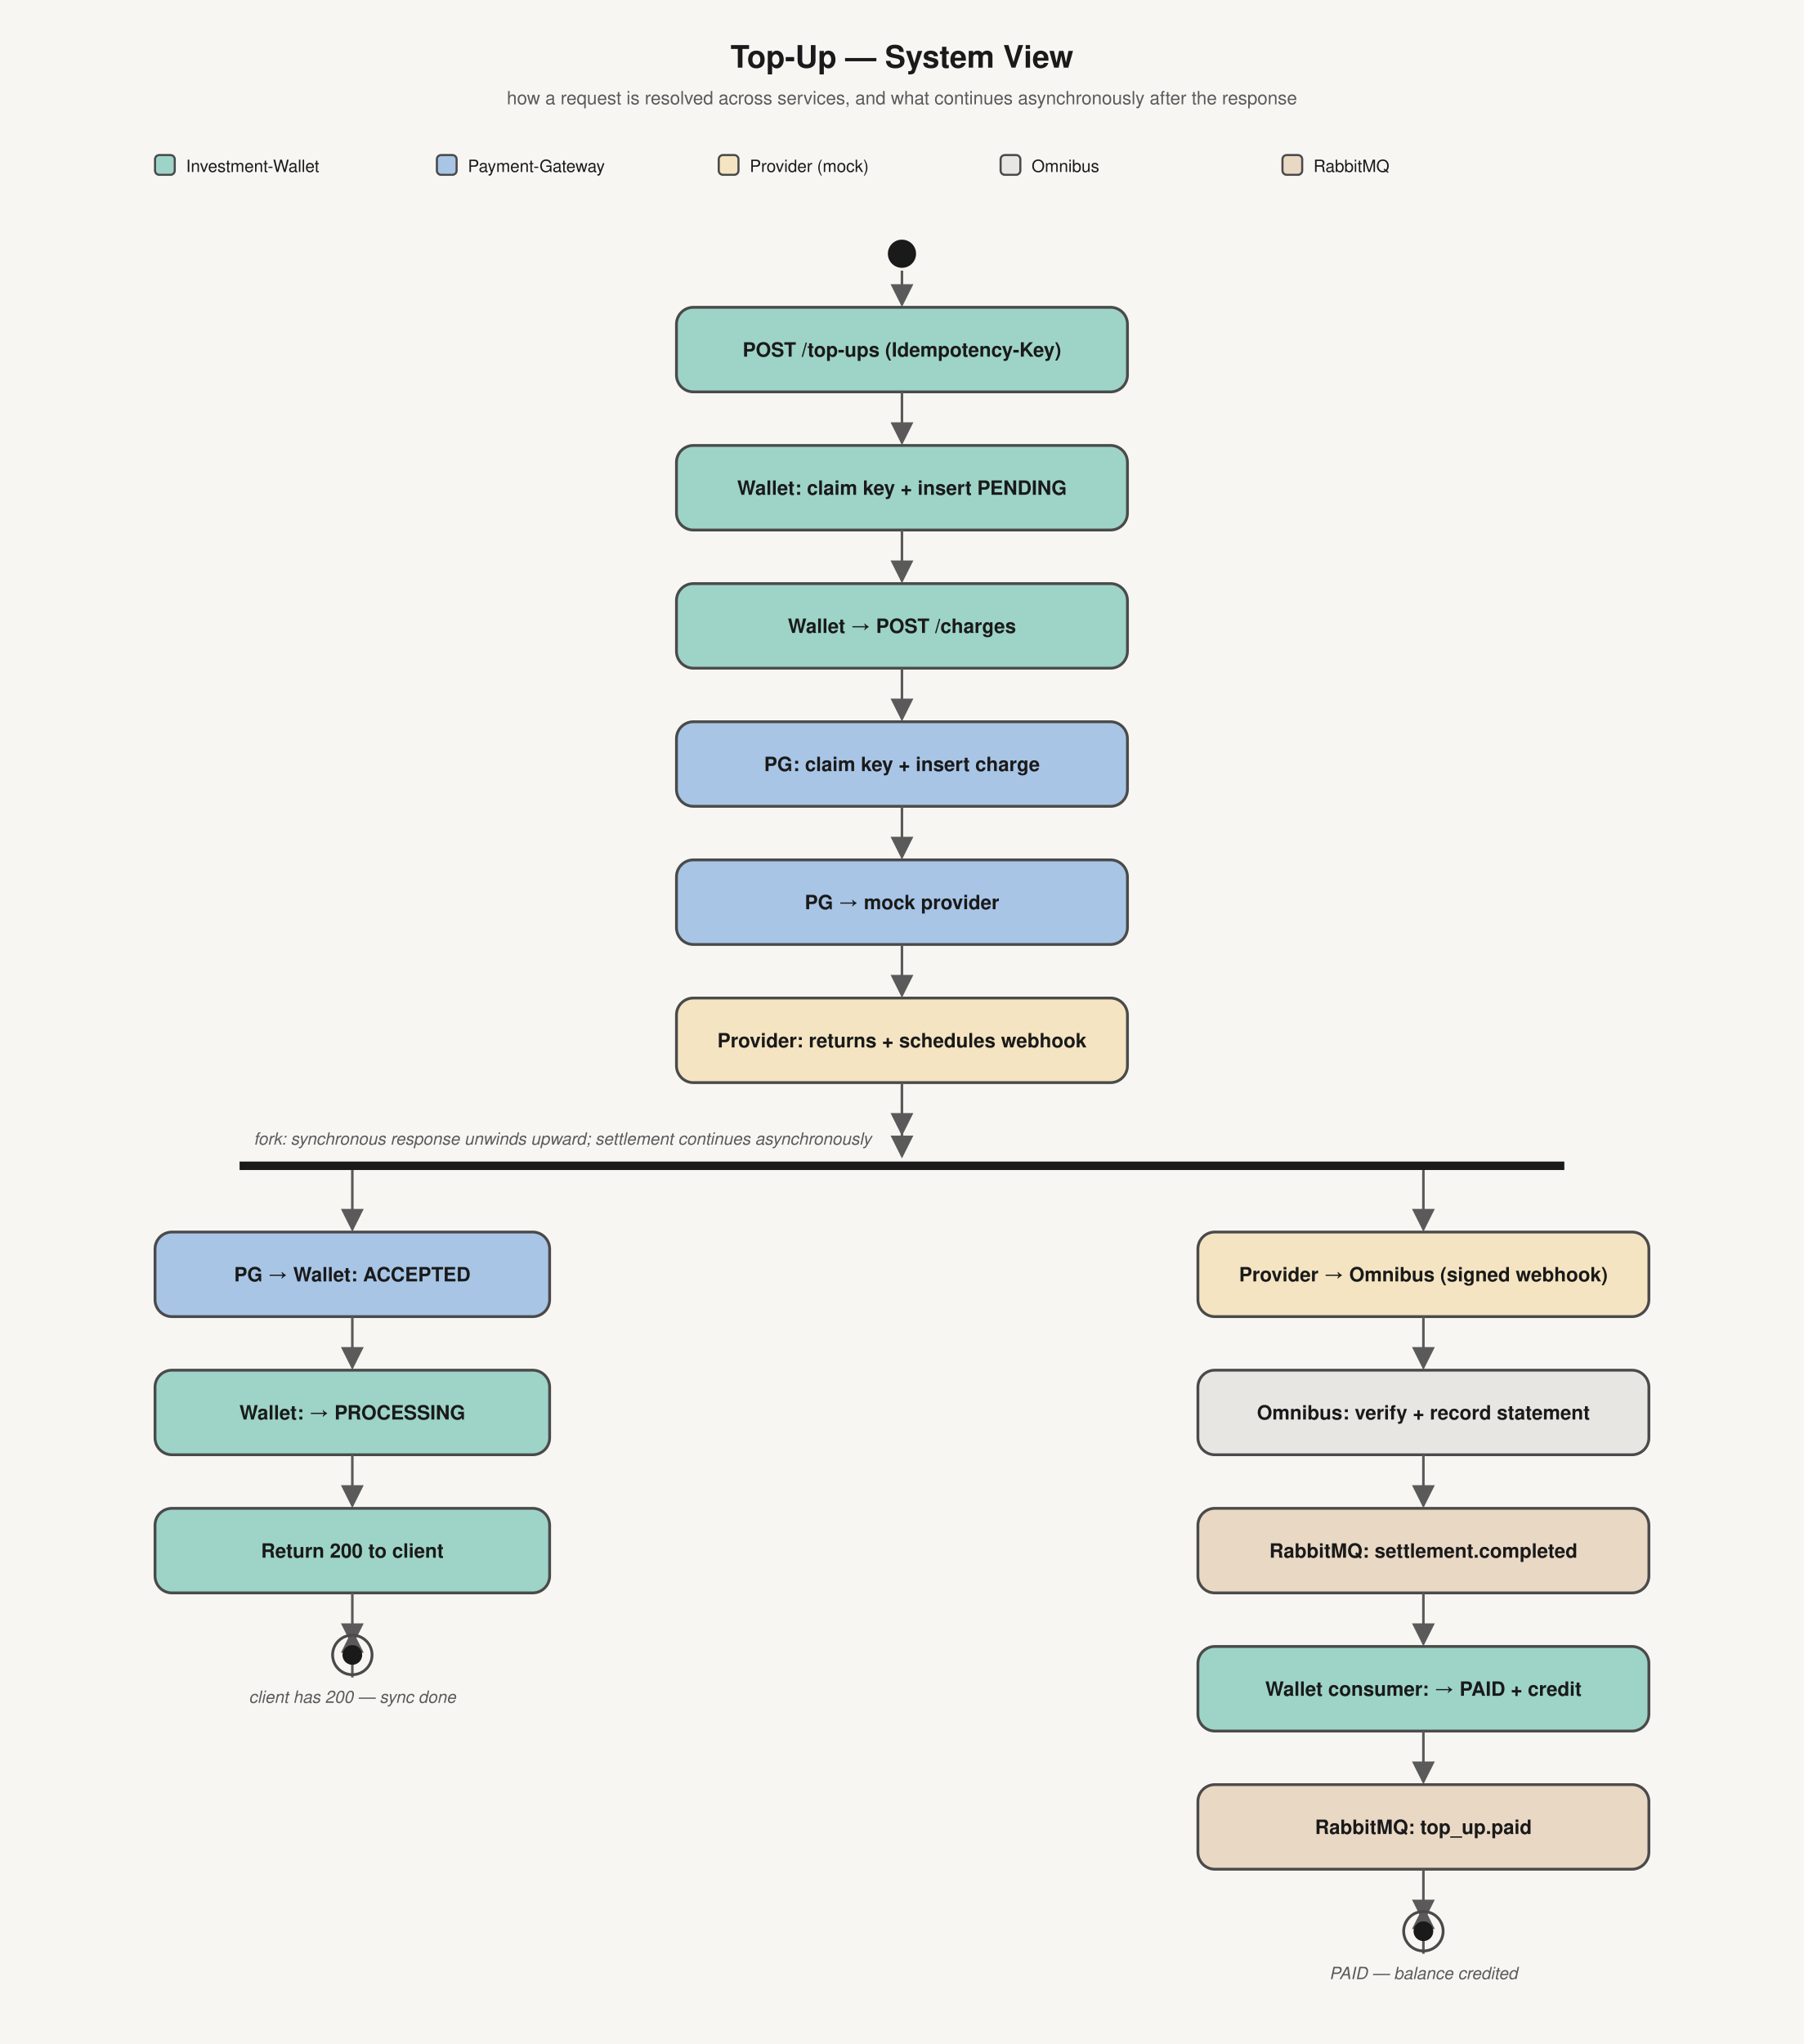
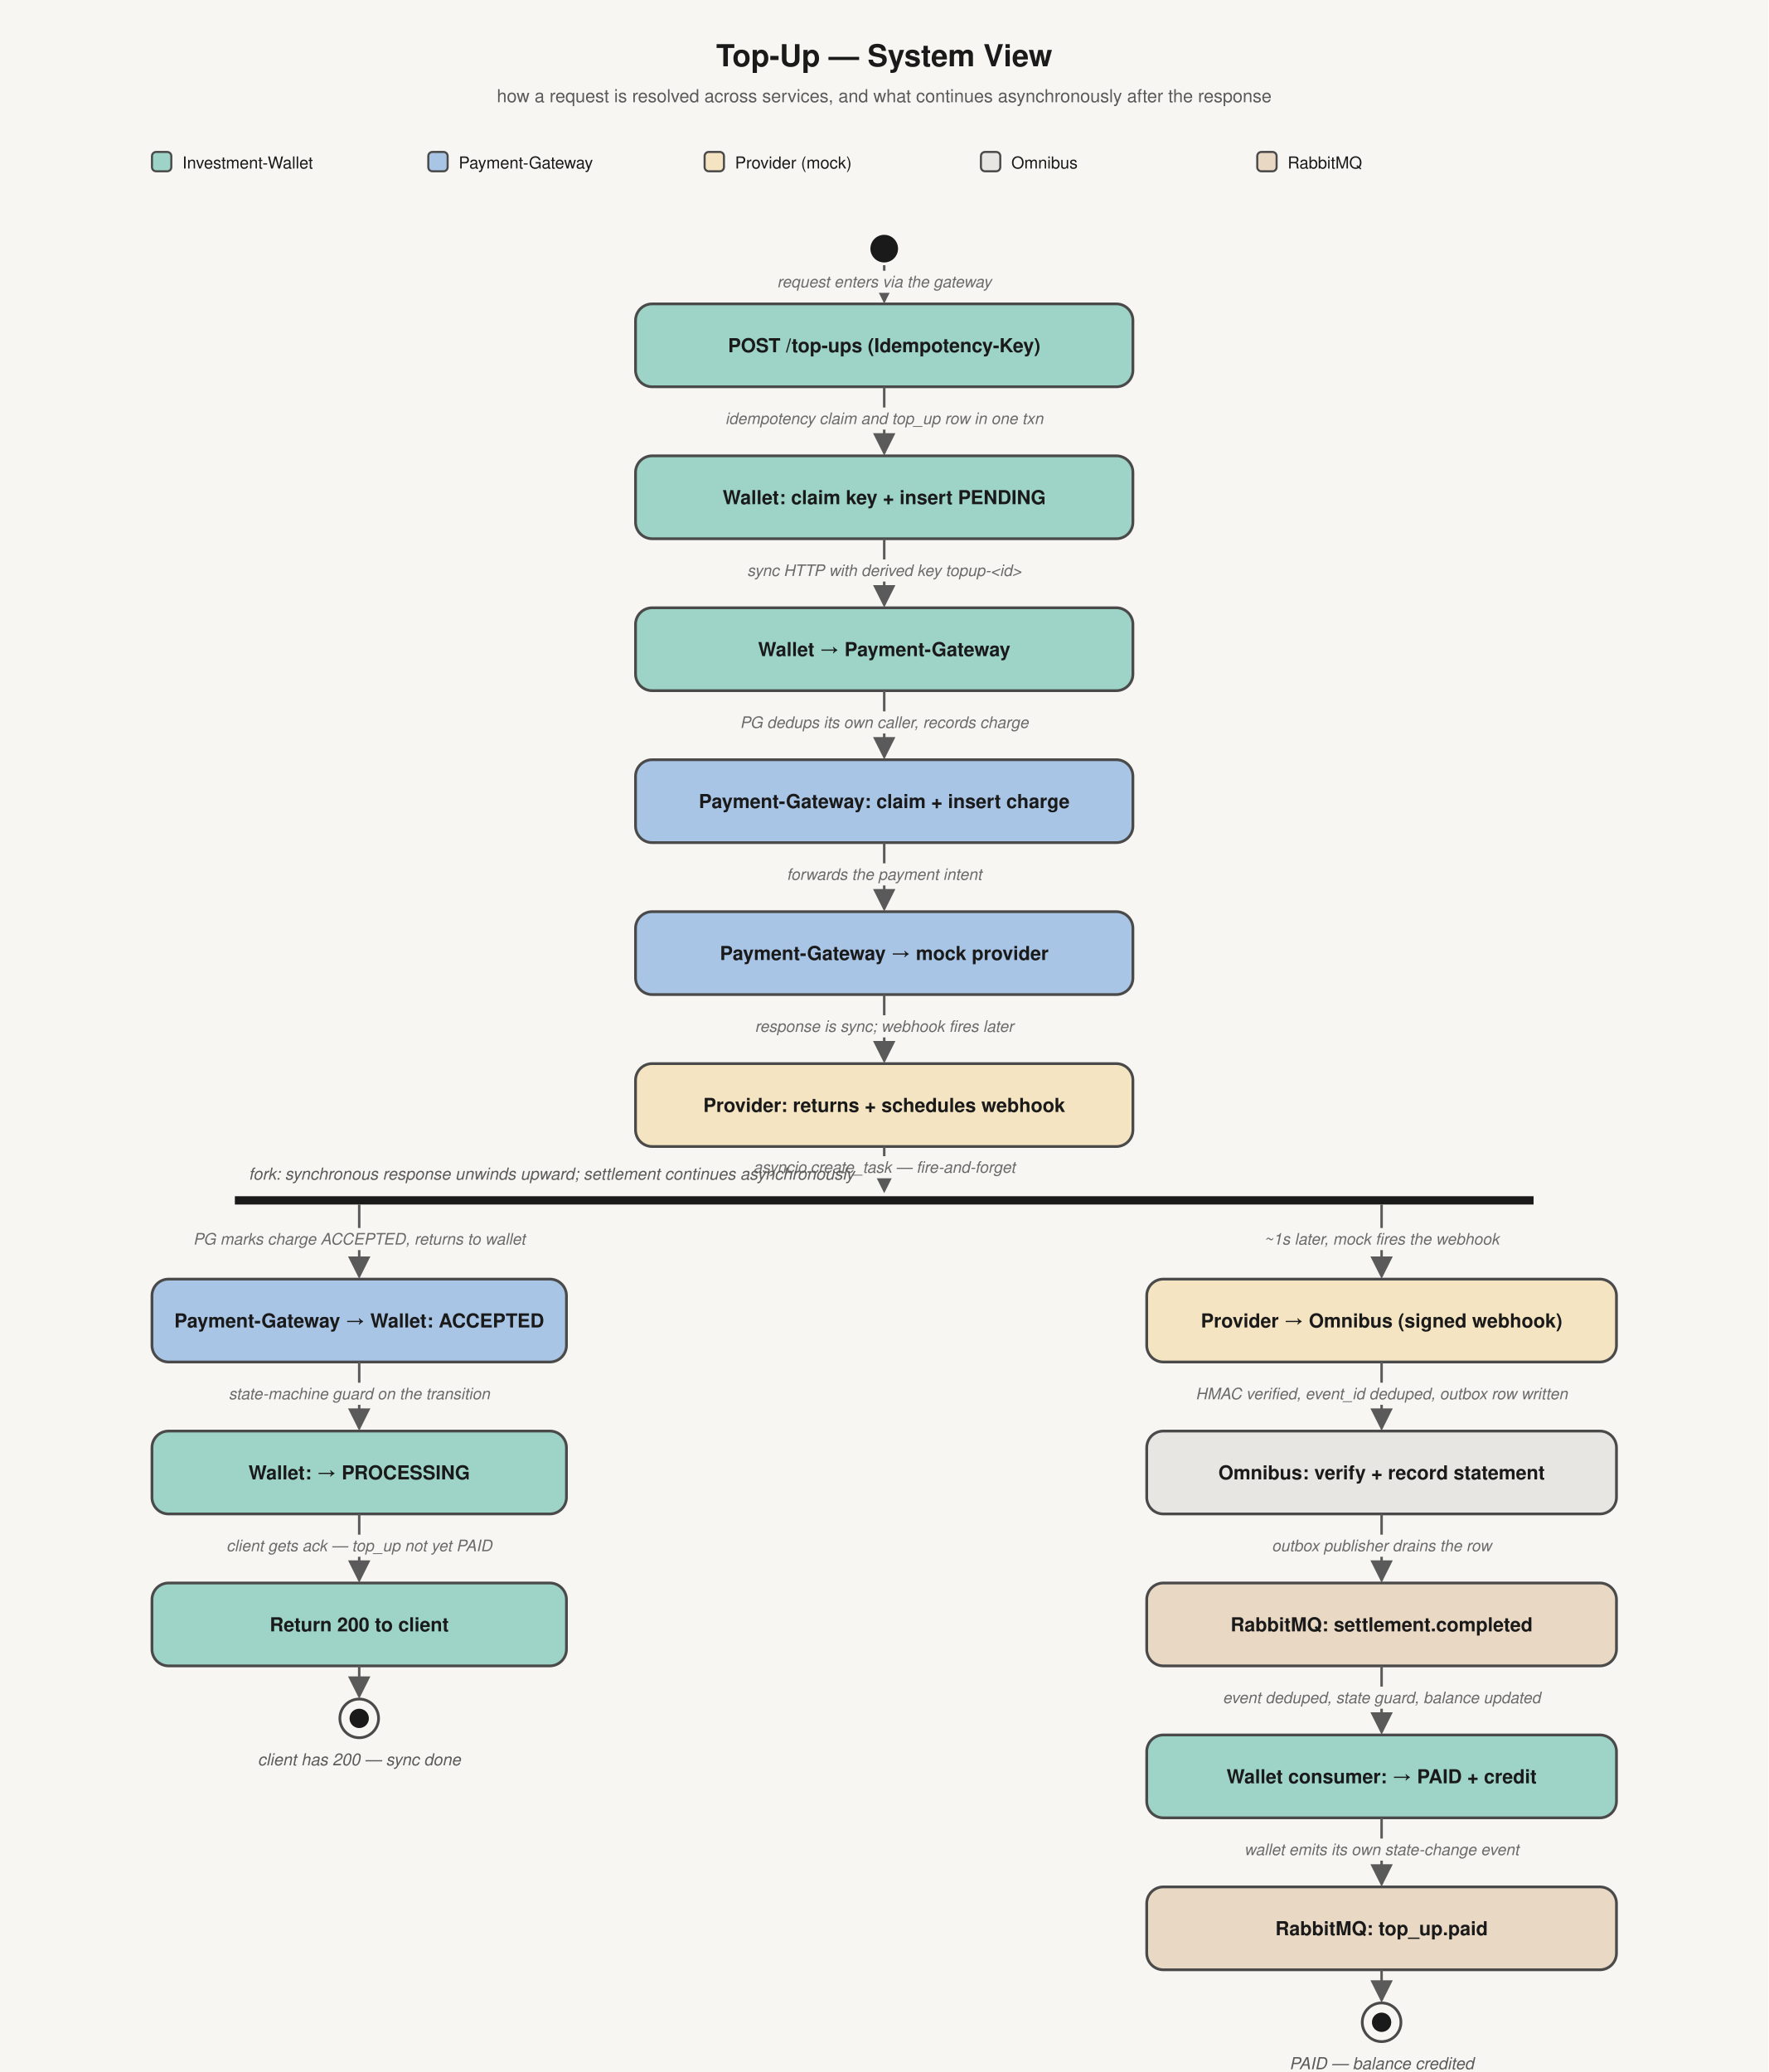
- <svg xmlns="http://www.w3.org/2000/svg" viewBox="0 0 1280 1450">
+ <svg xmlns="http://www.w3.org/2000/svg" viewBox="0 0 1280 1500">
  <defs>
    <marker id="arr" markerWidth="9" markerHeight="9" refX="8" refY="4.5" orient="auto">
      <polygon points="0 0, 9 4.5, 0 9" fill="#5a5a5a" />
    </marker>
  </defs>
-   <rect x="0" y="0" width="1280" height="1450" fill="#f8f6f3" />
+   <rect x="0" y="0" width="1280" height="1500" fill="#f8f6f3" />
  <text x="640.0" y="48" text-anchor="middle" font-family="-apple-system, Helvetica, Arial, sans-serif" font-size="22" font-weight="700" fill="#1a1a1a">Top-Up — System View</text>
  <text x="640.0" y="74" text-anchor="middle" font-family="-apple-system, Helvetica, Arial, sans-serif" font-size="13" fill="#5a5a5a">how a request is resolved across services, and what continues asynchronously after the response</text>
  <rect x="110" y="110" width="14" height="14" rx="3" ry="3" fill="#9dd4c7" stroke="#4a4a4a" stroke-width="1.5" />
  <text x="132" y="122" font-family="-apple-system, Helvetica, Arial, sans-serif" font-size="12" fill="#1a1a1a">Investment-Wallet</text>
  <rect x="310" y="110" width="14" height="14" rx="3" ry="3" fill="#a8c5e6" stroke="#4a4a4a" stroke-width="1.5" />
  <text x="332" y="122" font-family="-apple-system, Helvetica, Arial, sans-serif" font-size="12" fill="#1a1a1a">Payment-Gateway</text>
  <rect x="510" y="110" width="14" height="14" rx="3" ry="3" fill="#f4e4c1" stroke="#4a4a4a" stroke-width="1.5" />
  <text x="532" y="122" font-family="-apple-system, Helvetica, Arial, sans-serif" font-size="12" fill="#1a1a1a">Provider (mock)</text>
  <rect x="710" y="110" width="14" height="14" rx="3" ry="3" fill="#e8e6e3" stroke="#4a4a4a" stroke-width="1.5" />
  <text x="732" y="122" font-family="-apple-system, Helvetica, Arial, sans-serif" font-size="12" fill="#1a1a1a">Omnibus</text>
  <rect x="910" y="110" width="14" height="14" rx="3" ry="3" fill="#e9d8c4" stroke="#4a4a4a" stroke-width="1.5" />
  <text x="932" y="122" font-family="-apple-system, Helvetica, Arial, sans-serif" font-size="12" fill="#1a1a1a">RabbitMQ</text>
  <circle cx="640.0" cy="180" r="10" fill="#1a1a1a" />
-   <line x1="640.0" y1="192" x2="640.0" y2="216" stroke="#5a5a5a" stroke-width="1.8" marker-end="url(#arr)" />
-   <rect x="480.0" y="218" width="320" height="60" rx="12" ry="12" fill="#9dd4c7" stroke="#4a4a4a" stroke-width="2" />
-   <text x="640.0" y="253.0" text-anchor="middle" font-family="-apple-system, Helvetica, Arial, sans-serif" font-size="14" font-weight="600" fill="#1a1a1a">POST /top-ups (Idempotency-Key)</text>
-   <line x1="640.0" y1="278" x2="640.0" y2="314" stroke="#5a5a5a" stroke-width="1.8" marker-end="url(#arr)" />
-   <rect x="480.0" y="316" width="320" height="60" rx="12" ry="12" fill="#9dd4c7" stroke="#4a4a4a" stroke-width="2" />
-   <text x="640.0" y="351.0" text-anchor="middle" font-family="-apple-system, Helvetica, Arial, sans-serif" font-size="14" font-weight="600" fill="#1a1a1a">Wallet: claim key + insert PENDING</text>
-   <line x1="640.0" y1="376" x2="640.0" y2="412" stroke="#5a5a5a" stroke-width="1.8" marker-end="url(#arr)" />
-   <rect x="480.0" y="414" width="320" height="60" rx="12" ry="12" fill="#9dd4c7" stroke="#4a4a4a" stroke-width="2" />
-   <text x="640.0" y="449.0" text-anchor="middle" font-family="-apple-system, Helvetica, Arial, sans-serif" font-size="14" font-weight="600" fill="#1a1a1a">Wallet → POST /charges</text>
-   <line x1="640.0" y1="474" x2="640.0" y2="510" stroke="#5a5a5a" stroke-width="1.8" marker-end="url(#arr)" />
-   <rect x="480.0" y="512" width="320" height="60" rx="12" ry="12" fill="#a8c5e6" stroke="#4a4a4a" stroke-width="2" />
-   <text x="640.0" y="547.0" text-anchor="middle" font-family="-apple-system, Helvetica, Arial, sans-serif" font-size="14" font-weight="600" fill="#1a1a1a">PG: claim key + insert charge</text>
-   <line x1="640.0" y1="572" x2="640.0" y2="608" stroke="#5a5a5a" stroke-width="1.8" marker-end="url(#arr)" />
-   <rect x="480.0" y="610" width="320" height="60" rx="12" ry="12" fill="#a8c5e6" stroke="#4a4a4a" stroke-width="2" />
-   <text x="640.0" y="645.0" text-anchor="middle" font-family="-apple-system, Helvetica, Arial, sans-serif" font-size="14" font-weight="600" fill="#1a1a1a">PG → mock provider</text>
-   <line x1="640.0" y1="670" x2="640.0" y2="706" stroke="#5a5a5a" stroke-width="1.8" marker-end="url(#arr)" />
-   <rect x="480.0" y="708" width="320" height="60" rx="12" ry="12" fill="#f4e4c1" stroke="#4a4a4a" stroke-width="2" />
-   <text x="640.0" y="743.0" text-anchor="middle" font-family="-apple-system, Helvetica, Arial, sans-serif" font-size="14" font-weight="600" fill="#1a1a1a">Provider: returns + schedules webhook</text>
-   <line x1="640.0" y1="768" x2="640.0" y2="804" stroke="#5a5a5a" stroke-width="1.8" marker-end="url(#arr)" />
-   <line x1="640.0" y1="770" x2="640.0" y2="820" stroke="#5a5a5a" stroke-width="1.8" marker-end="url(#arr)" />
-   <rect x="170" y="824" width="940" height="6" fill="#1a1a1a" />
-   <text x="180" y="812" font-family="-apple-system, Helvetica, Arial, sans-serif" font-size="12" font-style="italic" fill="#5a5a5a">fork: synchronous response unwinds upward;  settlement continues asynchronously</text>
-   <line x1="250.0" y1="830" x2="250.0" y2="872" stroke="#5a5a5a" stroke-width="1.8" marker-end="url(#arr)" />
-   <rect x="110" y="874" width="280" height="60" rx="12" ry="12" fill="#a8c5e6" stroke="#4a4a4a" stroke-width="2" />
-   <text x="250.0" y="909.0" text-anchor="middle" font-family="-apple-system, Helvetica, Arial, sans-serif" font-size="14" font-weight="600" fill="#1a1a1a">PG → Wallet: ACCEPTED</text>
-   <line x1="250.0" y1="934" x2="250.0" y2="970" stroke="#5a5a5a" stroke-width="1.8" marker-end="url(#arr)" />
-   <rect x="110" y="972" width="280" height="60" rx="12" ry="12" fill="#9dd4c7" stroke="#4a4a4a" stroke-width="2" />
-   <text x="250.0" y="1007.0" text-anchor="middle" font-family="-apple-system, Helvetica, Arial, sans-serif" font-size="14" font-weight="600" fill="#1a1a1a">Wallet: → PROCESSING</text>
-   <line x1="250.0" y1="1032" x2="250.0" y2="1068" stroke="#5a5a5a" stroke-width="1.8" marker-end="url(#arr)" />
-   <rect x="110" y="1070" width="280" height="60" rx="12" ry="12" fill="#9dd4c7" stroke="#4a4a4a" stroke-width="2" />
-   <text x="250.0" y="1105.0" text-anchor="middle" font-family="-apple-system, Helvetica, Arial, sans-serif" font-size="14" font-weight="600" fill="#1a1a1a">Return 200 to client</text>
-   <line x1="250.0" y1="1130" x2="250.0" y2="1166" stroke="#5a5a5a" stroke-width="1.8" marker-end="url(#arr)" />
-   <line x1="250.0" y1="1190" x2="250.0" y2="1158" stroke="#5a5a5a" stroke-width="1.8" marker-end="url(#arr)" />
-   <circle cx="250.0" cy="1174" r="14" fill="none" stroke="#4a4a4a" stroke-width="2" />
-   <circle cx="250.0" cy="1174" r="7" fill="#1a1a1a" />
-   <text x="250.0" y="1208" text-anchor="middle" font-family="-apple-system, Helvetica, Arial, sans-serif" font-size="12" font-style="italic" fill="#5a5a5a">client has 200 — sync done</text>
-   <line x1="1010.0" y1="830" x2="1010.0" y2="872" stroke="#5a5a5a" stroke-width="1.8" marker-end="url(#arr)" />
-   <rect x="850" y="874" width="320" height="60" rx="12" ry="12" fill="#f4e4c1" stroke="#4a4a4a" stroke-width="2" />
-   <text x="1010.0" y="909.0" text-anchor="middle" font-family="-apple-system, Helvetica, Arial, sans-serif" font-size="14" font-weight="600" fill="#1a1a1a">Provider → Omnibus (signed webhook)</text>
-   <line x1="1010.0" y1="934" x2="1010.0" y2="970" stroke="#5a5a5a" stroke-width="1.8" marker-end="url(#arr)" />
-   <rect x="850" y="972" width="320" height="60" rx="12" ry="12" fill="#e8e6e3" stroke="#4a4a4a" stroke-width="2" />
-   <text x="1010.0" y="1007.0" text-anchor="middle" font-family="-apple-system, Helvetica, Arial, sans-serif" font-size="14" font-weight="600" fill="#1a1a1a">Omnibus: verify + record statement</text>
-   <line x1="1010.0" y1="1032" x2="1010.0" y2="1068" stroke="#5a5a5a" stroke-width="1.8" marker-end="url(#arr)" />
-   <rect x="850" y="1070" width="320" height="60" rx="12" ry="12" fill="#e9d8c4" stroke="#4a4a4a" stroke-width="2" />
-   <text x="1010.0" y="1105.0" text-anchor="middle" font-family="-apple-system, Helvetica, Arial, sans-serif" font-size="14" font-weight="600" fill="#1a1a1a">RabbitMQ: settlement.completed</text>
-   <line x1="1010.0" y1="1130" x2="1010.0" y2="1166" stroke="#5a5a5a" stroke-width="1.8" marker-end="url(#arr)" />
-   <rect x="850" y="1168" width="320" height="60" rx="12" ry="12" fill="#9dd4c7" stroke="#4a4a4a" stroke-width="2" />
-   <text x="1010.0" y="1203.0" text-anchor="middle" font-family="-apple-system, Helvetica, Arial, sans-serif" font-size="14" font-weight="600" fill="#1a1a1a">Wallet consumer: → PAID + credit</text>
-   <line x1="1010.0" y1="1228" x2="1010.0" y2="1264" stroke="#5a5a5a" stroke-width="1.8" marker-end="url(#arr)" />
-   <rect x="850" y="1266" width="320" height="60" rx="12" ry="12" fill="#e9d8c4" stroke="#4a4a4a" stroke-width="2" />
-   <text x="1010.0" y="1301.0" text-anchor="middle" font-family="-apple-system, Helvetica, Arial, sans-serif" font-size="14" font-weight="600" fill="#1a1a1a">RabbitMQ: top_up.paid</text>
-   <line x1="1010.0" y1="1326" x2="1010.0" y2="1362" stroke="#5a5a5a" stroke-width="1.8" marker-end="url(#arr)" />
-   <line x1="1010.0" y1="1386" x2="1010.0" y2="1354" stroke="#5a5a5a" stroke-width="1.8" marker-end="url(#arr)" />
-   <circle cx="1010.0" cy="1370" r="14" fill="none" stroke="#4a4a4a" stroke-width="2" />
-   <circle cx="1010.0" cy="1370" r="7" fill="#1a1a1a" />
-   <text x="1010.0" y="1404" text-anchor="middle" font-family="-apple-system, Helvetica, Arial, sans-serif" font-size="12" font-style="italic" fill="#5a5a5a">PAID — balance credited</text>
+   <line x1="640.0" y1="192" x2="640.0" y2="218" stroke="#5a5a5a" stroke-width="1.8" marker-end="url(#arr)" />
+   <rect x="536.0" y="196.0" width="208.0" height="16" fill="#f8f6f3" />
+   <text x="640.0" y="208.0" text-anchor="middle" font-family="-apple-system, Helvetica, Arial, sans-serif" font-size="11.5" font-style="italic" fill="#6a6a6a">request enters via the gateway</text>
+   <rect x="460.0" y="220" width="360" height="60" rx="12" ry="12" fill="#9dd4c7" stroke="#4a4a4a" stroke-width="2" />
+   <text x="640.0" y="255.0" text-anchor="middle" font-family="-apple-system, Helvetica, Arial, sans-serif" font-size="14" font-weight="600" fill="#1a1a1a">POST /top-ups (Idempotency-Key)</text>
+   <line x1="640.0" y1="280" x2="640.0" y2="328" stroke="#5a5a5a" stroke-width="1.8" marker-end="url(#arr)" />
+   <rect x="494.4" y="295.0" width="291.2" height="16" fill="#f8f6f3" />
+   <text x="640.0" y="307.0" text-anchor="middle" font-family="-apple-system, Helvetica, Arial, sans-serif" font-size="11.5" font-style="italic" fill="#6a6a6a">idempotency claim and top_up row in one txn</text>
+   <rect x="460.0" y="330" width="360" height="60" rx="12" ry="12" fill="#9dd4c7" stroke="#4a4a4a" stroke-width="2" />
+   <text x="640.0" y="365.0" text-anchor="middle" font-family="-apple-system, Helvetica, Arial, sans-serif" font-size="14" font-weight="600" fill="#1a1a1a">Wallet: claim key + insert PENDING</text>
+   <line x1="640.0" y1="390" x2="640.0" y2="438" stroke="#5a5a5a" stroke-width="1.8" marker-end="url(#arr)" />
+   <rect x="513.6" y="405.0" width="252.8" height="16" fill="#f8f6f3" />
+   <text x="640.0" y="417.0" text-anchor="middle" font-family="-apple-system, Helvetica, Arial, sans-serif" font-size="11.5" font-style="italic" fill="#6a6a6a">sync HTTP with derived key topup-&lt;id&gt;</text>
+   <rect x="460.0" y="440" width="360" height="60" rx="12" ry="12" fill="#9dd4c7" stroke="#4a4a4a" stroke-width="2" />
+   <text x="640.0" y="475.0" text-anchor="middle" font-family="-apple-system, Helvetica, Arial, sans-serif" font-size="14" font-weight="600" fill="#1a1a1a">Wallet → Payment-Gateway</text>
+   <line x1="640.0" y1="500" x2="640.0" y2="548" stroke="#5a5a5a" stroke-width="1.8" marker-end="url(#arr)" />
+   <rect x="504.0" y="515.0" width="272.0" height="16" fill="#f8f6f3" />
+   <text x="640.0" y="527.0" text-anchor="middle" font-family="-apple-system, Helvetica, Arial, sans-serif" font-size="11.5" font-style="italic" fill="#6a6a6a">PG dedups its own caller, records charge</text>
+   <rect x="460.0" y="550" width="360" height="60" rx="12" ry="12" fill="#a8c5e6" stroke="#4a4a4a" stroke-width="2" />
+   <text x="640.0" y="585.0" text-anchor="middle" font-family="-apple-system, Helvetica, Arial, sans-serif" font-size="14" font-weight="600" fill="#1a1a1a">Payment-Gateway: claim + insert charge</text>
+   <line x1="640.0" y1="610" x2="640.0" y2="658" stroke="#5a5a5a" stroke-width="1.8" marker-end="url(#arr)" />
+   <rect x="545.6" y="625.0" width="188.8" height="16" fill="#f8f6f3" />
+   <text x="640.0" y="637.0" text-anchor="middle" font-family="-apple-system, Helvetica, Arial, sans-serif" font-size="11.5" font-style="italic" fill="#6a6a6a">forwards the payment intent</text>
+   <rect x="460.0" y="660" width="360" height="60" rx="12" ry="12" fill="#a8c5e6" stroke="#4a4a4a" stroke-width="2" />
+   <text x="640.0" y="695.0" text-anchor="middle" font-family="-apple-system, Helvetica, Arial, sans-serif" font-size="14" font-weight="600" fill="#1a1a1a">Payment-Gateway → mock provider</text>
+   <line x1="640.0" y1="720" x2="640.0" y2="768" stroke="#5a5a5a" stroke-width="1.8" marker-end="url(#arr)" />
+   <rect x="513.6" y="735.0" width="252.8" height="16" fill="#f8f6f3" />
+   <text x="640.0" y="747.0" text-anchor="middle" font-family="-apple-system, Helvetica, Arial, sans-serif" font-size="11.5" font-style="italic" fill="#6a6a6a">response is sync; webhook fires later</text>
+   <rect x="460.0" y="770" width="360" height="60" rx="12" ry="12" fill="#f4e4c1" stroke="#4a4a4a" stroke-width="2" />
+   <text x="640.0" y="805.0" text-anchor="middle" font-family="-apple-system, Helvetica, Arial, sans-serif" font-size="14" font-weight="600" fill="#1a1a1a">Provider: returns + schedules webhook</text>
+   <line x1="640.0" y1="830" x2="640.0" y2="862" stroke="#5a5a5a" stroke-width="1.8" marker-end="url(#arr)" />
+   <rect x="513.6" y="837.0" width="252.8" height="16" fill="#f8f6f3" />
+   <text x="640.0" y="849.0" text-anchor="middle" font-family="-apple-system, Helvetica, Arial, sans-serif" font-size="11.5" font-style="italic" fill="#6a6a6a">asyncio.create_task — fire-and-forget</text>
+   <rect x="170" y="866" width="940" height="6" fill="#1a1a1a" />
+   <text x="180" y="854" font-family="-apple-system, Helvetica, Arial, sans-serif" font-size="12" font-style="italic" fill="#5a5a5a">fork: synchronous response unwinds upward;  settlement continues asynchronously</text>
+   <line x1="260.0" y1="872" x2="260.0" y2="924" stroke="#5a5a5a" stroke-width="1.8" marker-end="url(#arr)" />
+   <rect x="114.4" y="889.0" width="291.2" height="16" fill="#f8f6f3" />
+   <text x="260.0" y="901.0" text-anchor="middle" font-family="-apple-system, Helvetica, Arial, sans-serif" font-size="11.5" font-style="italic" fill="#6a6a6a">PG marks charge ACCEPTED, returns to wallet</text>
+   <rect x="110" y="926" width="300" height="60" rx="12" ry="12" fill="#a8c5e6" stroke="#4a4a4a" stroke-width="2" />
+   <text x="260.0" y="961.0" text-anchor="middle" font-family="-apple-system, Helvetica, Arial, sans-serif" font-size="14" font-weight="600" fill="#1a1a1a">Payment-Gateway → Wallet: ACCEPTED</text>
+   <line x1="260.0" y1="986" x2="260.0" y2="1034" stroke="#5a5a5a" stroke-width="1.8" marker-end="url(#arr)" />
+   <rect x="133.6" y="1001.0" width="252.8" height="16" fill="#f8f6f3" />
+   <text x="260.0" y="1013.0" text-anchor="middle" font-family="-apple-system, Helvetica, Arial, sans-serif" font-size="11.5" font-style="italic" fill="#6a6a6a">state-machine guard on the transition</text>
+   <rect x="110" y="1036" width="300" height="60" rx="12" ry="12" fill="#9dd4c7" stroke="#4a4a4a" stroke-width="2" />
+   <text x="260.0" y="1071.0" text-anchor="middle" font-family="-apple-system, Helvetica, Arial, sans-serif" font-size="14" font-weight="600" fill="#1a1a1a">Wallet: → PROCESSING</text>
+   <line x1="260.0" y1="1096" x2="260.0" y2="1144" stroke="#5a5a5a" stroke-width="1.8" marker-end="url(#arr)" />
+   <rect x="133.6" y="1111.0" width="252.8" height="16" fill="#f8f6f3" />
+   <text x="260.0" y="1123.0" text-anchor="middle" font-family="-apple-system, Helvetica, Arial, sans-serif" font-size="11.5" font-style="italic" fill="#6a6a6a">client gets ack — top_up not yet PAID</text>
+   <rect x="110" y="1146" width="300" height="60" rx="12" ry="12" fill="#9dd4c7" stroke="#4a4a4a" stroke-width="2" />
+   <text x="260.0" y="1181.0" text-anchor="middle" font-family="-apple-system, Helvetica, Arial, sans-serif" font-size="14" font-weight="600" fill="#1a1a1a">Return 200 to client</text>
+   <line x1="260.0" y1="1206" x2="260.0" y2="1228" stroke="#5a5a5a" stroke-width="1.8" marker-end="url(#arr)" />
+   <circle cx="260.0" cy="1244" r="14" fill="none" stroke="#4a4a4a" stroke-width="2" />
+   <circle cx="260.0" cy="1244" r="7" fill="#1a1a1a" />
+   <text x="260.0" y="1278" text-anchor="middle" font-family="-apple-system, Helvetica, Arial, sans-serif" font-size="12" font-style="italic" fill="#5a5a5a">client has 200 — sync done</text>
+   <line x1="1000.0" y1="872" x2="1000.0" y2="924" stroke="#5a5a5a" stroke-width="1.8" marker-end="url(#arr)" />
+   <rect x="886.4" y="889.0" width="227.2" height="16" fill="#f8f6f3" />
+   <text x="1000.0" y="901.0" text-anchor="middle" font-family="-apple-system, Helvetica, Arial, sans-serif" font-size="11.5" font-style="italic" fill="#6a6a6a">~1s later, mock fires the webhook</text>
+   <rect x="830" y="926" width="340" height="60" rx="12" ry="12" fill="#f4e4c1" stroke="#4a4a4a" stroke-width="2" />
+   <text x="1000.0" y="961.0" text-anchor="middle" font-family="-apple-system, Helvetica, Arial, sans-serif" font-size="14" font-weight="600" fill="#1a1a1a">Provider → Omnibus (signed webhook)</text>
+   <line x1="1000.0" y1="986" x2="1000.0" y2="1034" stroke="#5a5a5a" stroke-width="1.8" marker-end="url(#arr)" />
+   <rect x="828.8" y="1001.0" width="342.4" height="16" fill="#f8f6f3" />
+   <text x="1000.0" y="1013.0" text-anchor="middle" font-family="-apple-system, Helvetica, Arial, sans-serif" font-size="11.5" font-style="italic" fill="#6a6a6a">HMAC verified, event_id deduped, outbox row written</text>
+   <rect x="830" y="1036" width="340" height="60" rx="12" ry="12" fill="#e8e6e3" stroke="#4a4a4a" stroke-width="2" />
+   <text x="1000.0" y="1071.0" text-anchor="middle" font-family="-apple-system, Helvetica, Arial, sans-serif" font-size="14" font-weight="600" fill="#1a1a1a">Omnibus: verify + record statement</text>
+   <line x1="1000.0" y1="1096" x2="1000.0" y2="1144" stroke="#5a5a5a" stroke-width="1.8" marker-end="url(#arr)" />
+   <rect x="892.8" y="1111.0" width="214.4" height="16" fill="#f8f6f3" />
+   <text x="1000.0" y="1123.0" text-anchor="middle" font-family="-apple-system, Helvetica, Arial, sans-serif" font-size="11.5" font-style="italic" fill="#6a6a6a">outbox publisher drains the row</text>
+   <rect x="830" y="1146" width="340" height="60" rx="12" ry="12" fill="#e9d8c4" stroke="#4a4a4a" stroke-width="2" />
+   <text x="1000.0" y="1181.0" text-anchor="middle" font-family="-apple-system, Helvetica, Arial, sans-serif" font-size="14" font-weight="600" fill="#1a1a1a">RabbitMQ: settlement.completed</text>
+   <line x1="1000.0" y1="1206" x2="1000.0" y2="1254" stroke="#5a5a5a" stroke-width="1.8" marker-end="url(#arr)" />
+   <rect x="854.4" y="1221.0" width="291.2" height="16" fill="#f8f6f3" />
+   <text x="1000.0" y="1233.0" text-anchor="middle" font-family="-apple-system, Helvetica, Arial, sans-serif" font-size="11.5" font-style="italic" fill="#6a6a6a">event deduped, state guard, balance updated</text>
+   <rect x="830" y="1256" width="340" height="60" rx="12" ry="12" fill="#9dd4c7" stroke="#4a4a4a" stroke-width="2" />
+   <text x="1000.0" y="1291.0" text-anchor="middle" font-family="-apple-system, Helvetica, Arial, sans-serif" font-size="14" font-weight="600" fill="#1a1a1a">Wallet consumer: → PAID + credit</text>
+   <line x1="1000.0" y1="1316" x2="1000.0" y2="1364" stroke="#5a5a5a" stroke-width="1.8" marker-end="url(#arr)" />
+   <rect x="867.2" y="1331.0" width="265.6" height="16" fill="#f8f6f3" />
+   <text x="1000.0" y="1343.0" text-anchor="middle" font-family="-apple-system, Helvetica, Arial, sans-serif" font-size="11.5" font-style="italic" fill="#6a6a6a">wallet emits its own state-change event</text>
+   <rect x="830" y="1366" width="340" height="60" rx="12" ry="12" fill="#e9d8c4" stroke="#4a4a4a" stroke-width="2" />
+   <text x="1000.0" y="1401.0" text-anchor="middle" font-family="-apple-system, Helvetica, Arial, sans-serif" font-size="14" font-weight="600" fill="#1a1a1a">RabbitMQ: top_up.paid</text>
+   <line x1="1000.0" y1="1426" x2="1000.0" y2="1448" stroke="#5a5a5a" stroke-width="1.8" marker-end="url(#arr)" />
+   <circle cx="1000.0" cy="1464" r="14" fill="none" stroke="#4a4a4a" stroke-width="2" />
+   <circle cx="1000.0" cy="1464" r="7" fill="#1a1a1a" />
+   <text x="1000.0" y="1498" text-anchor="middle" font-family="-apple-system, Helvetica, Arial, sans-serif" font-size="12" font-style="italic" fill="#5a5a5a">PAID — balance credited</text>
</svg>
